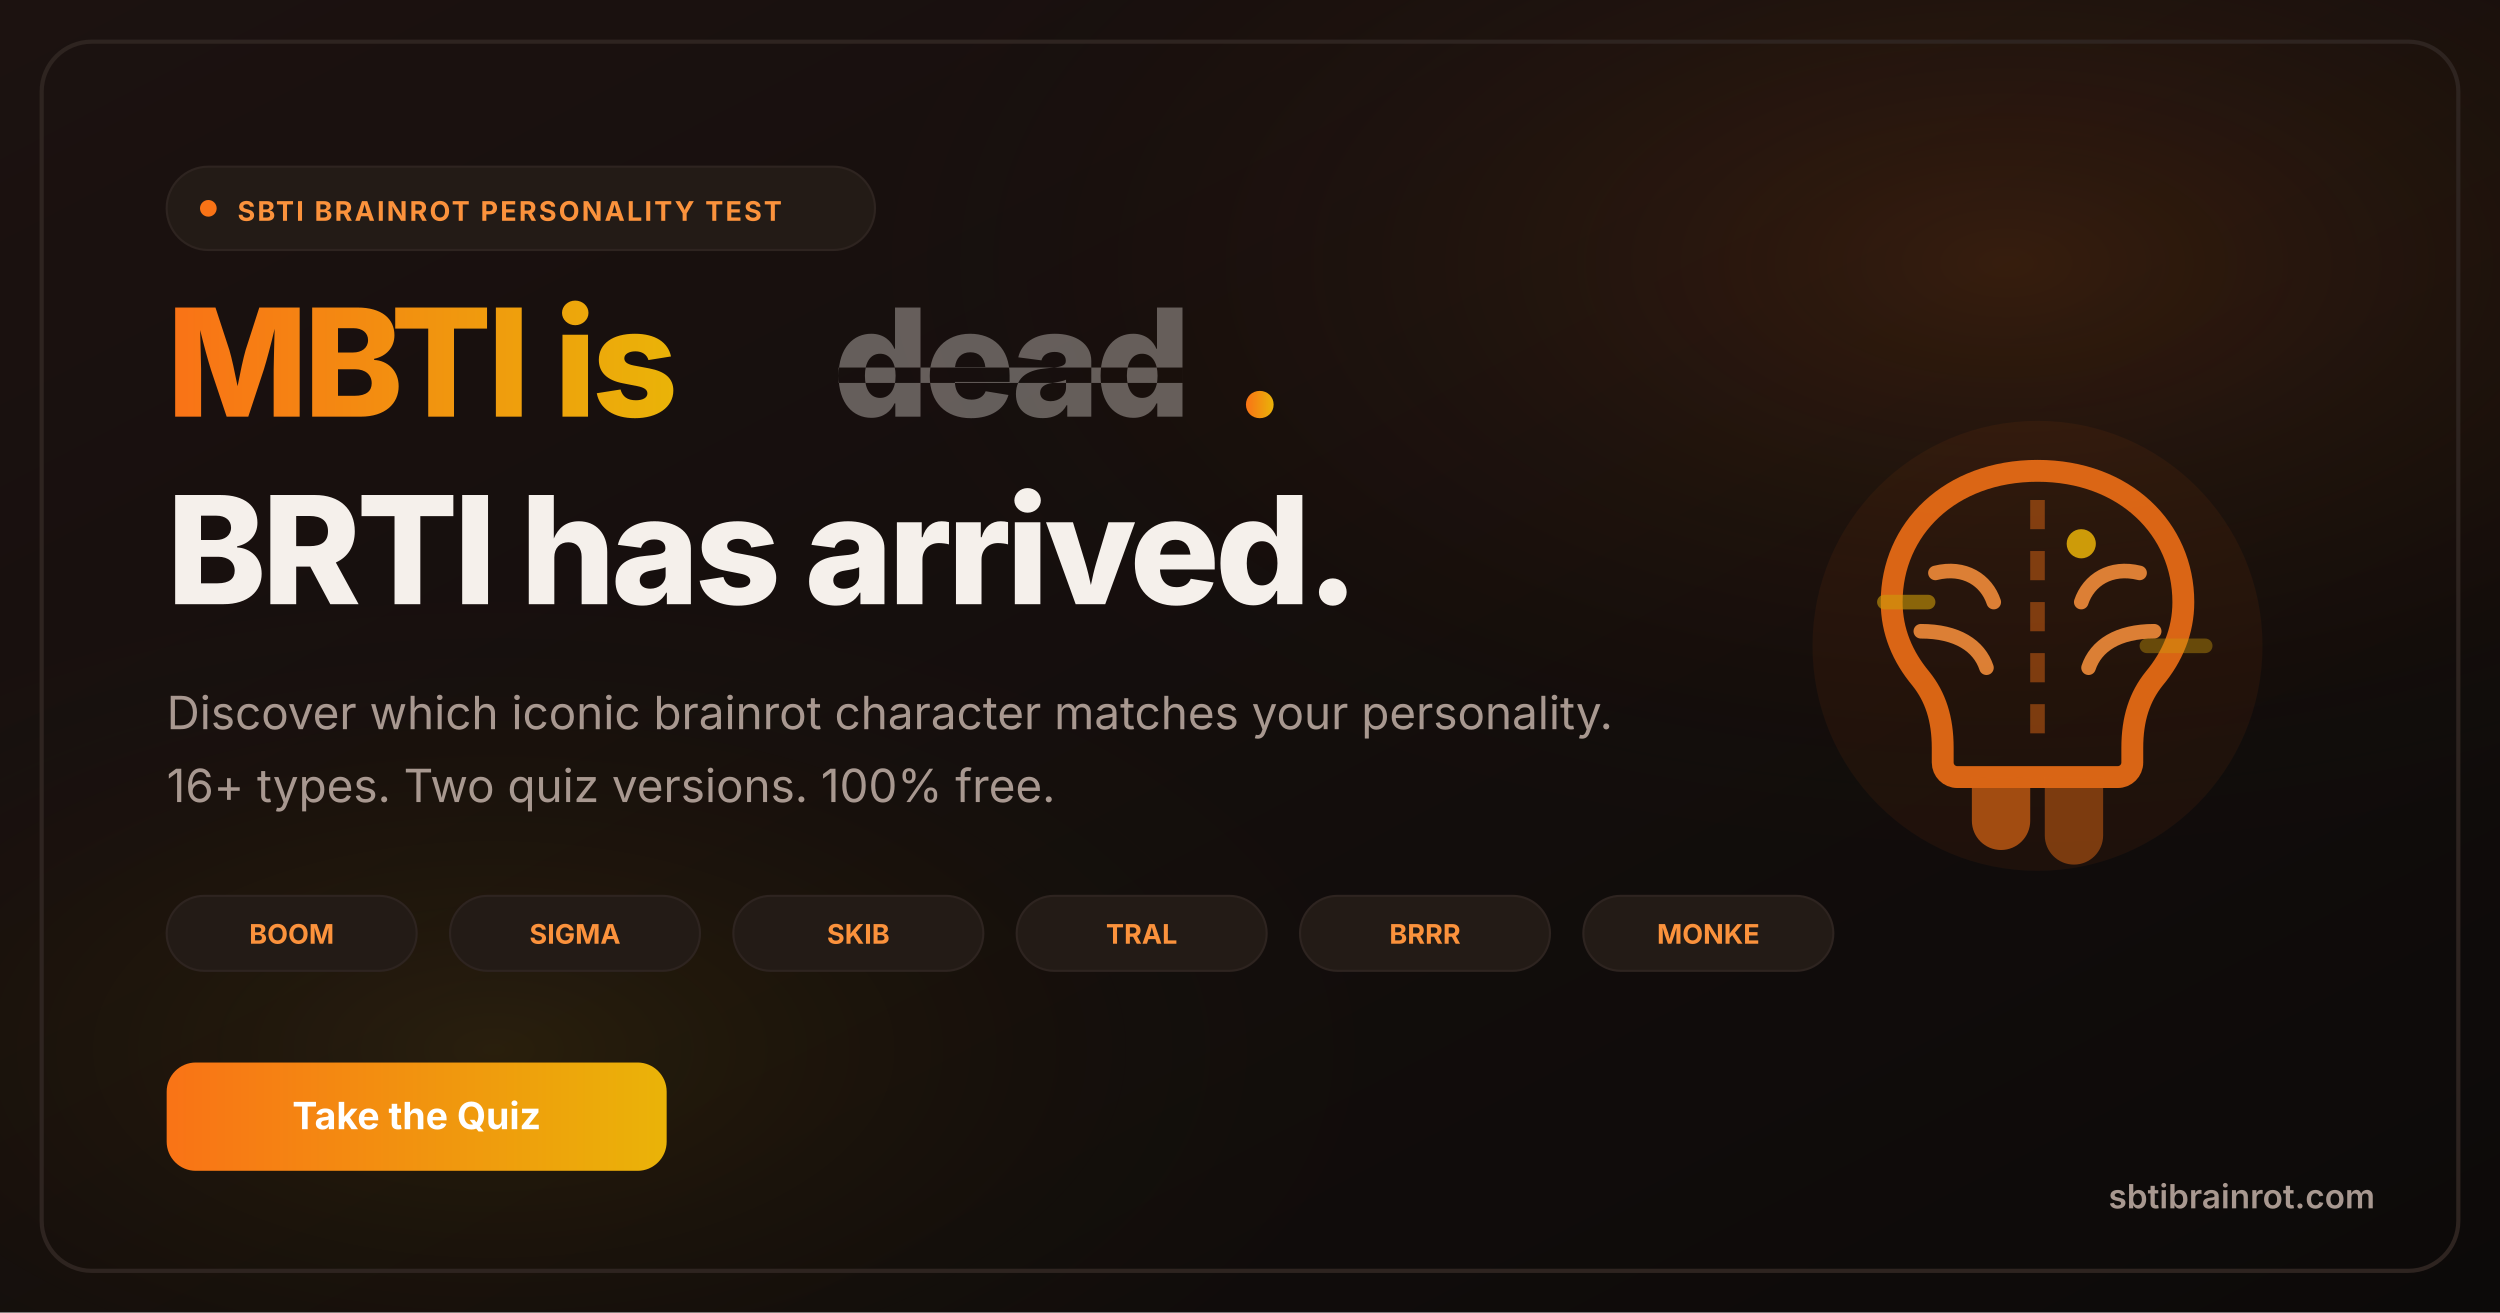
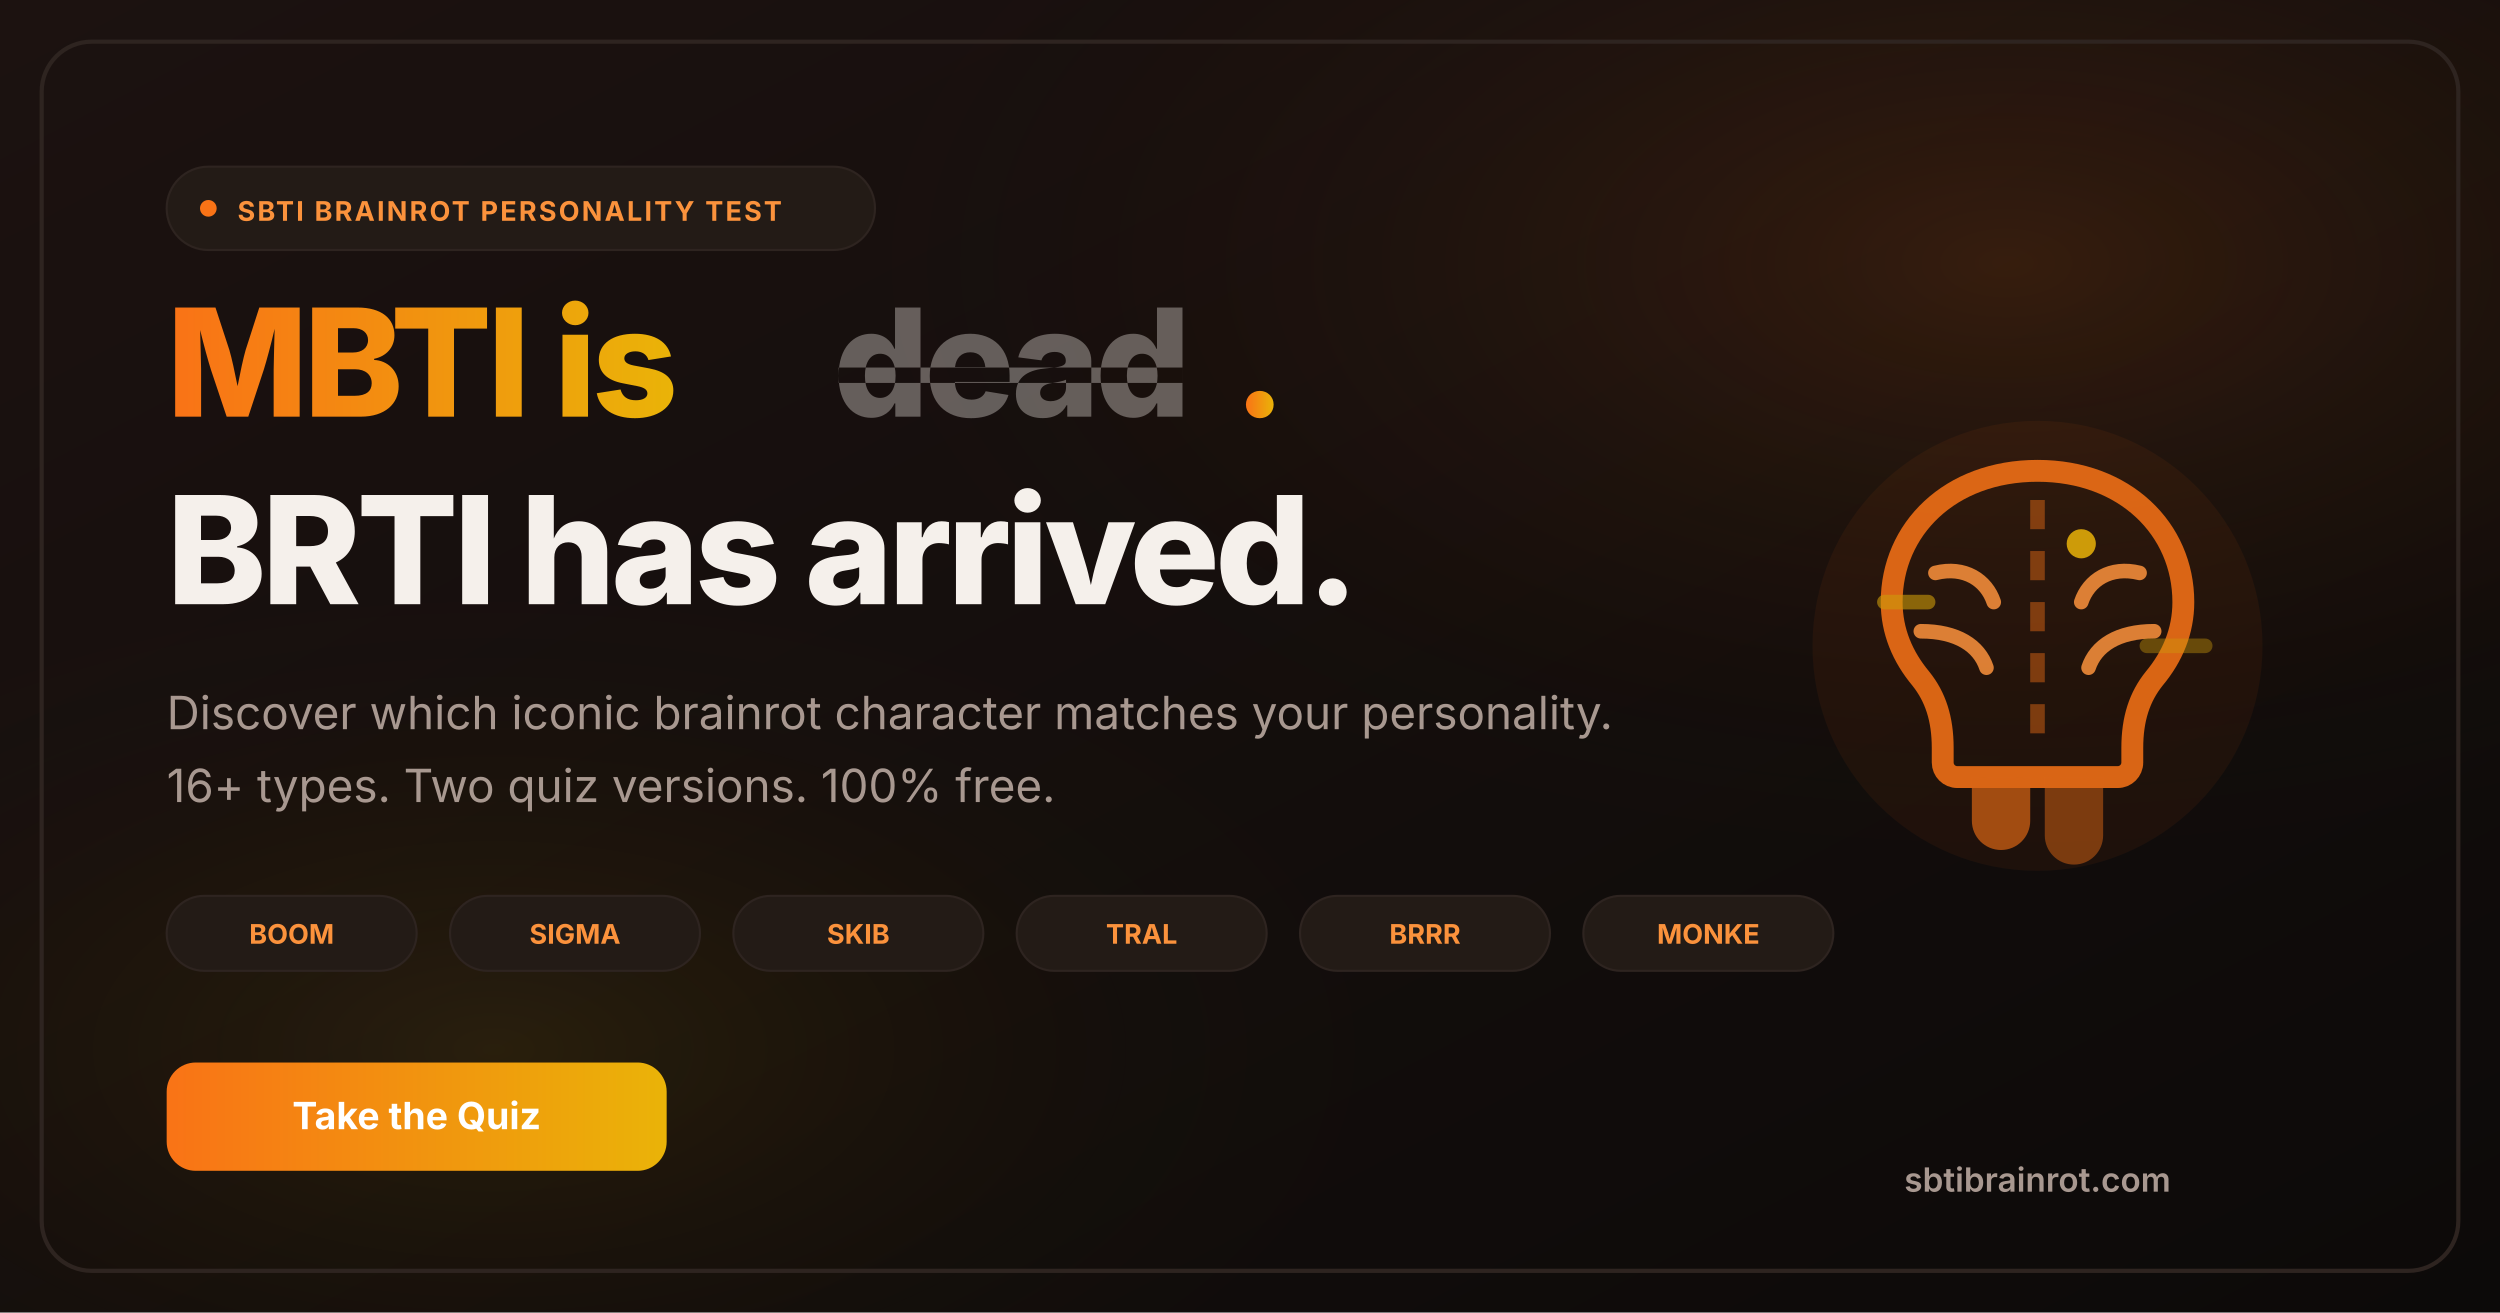
<svg xmlns="http://www.w3.org/2000/svg" width="1200" height="630" viewBox="0 0 1200 630">
  <defs>
    <linearGradient id="bg" x1="0%" y1="0%" x2="100%" y2="100%">
      <stop offset="0%" stop-color="#1c1210" />
      <stop offset="100%" stop-color="#0c0a09" />
    </linearGradient>
    <linearGradient id="accent" x1="0%" y1="0%" x2="100%" y2="0%">
      <stop offset="0%" stop-color="#f97316" />
      <stop offset="100%" stop-color="#eab308" />
    </linearGradient>
    <radialGradient id="glow1" cx="80%" cy="20%" r="50%">
      <stop offset="0%" stop-color="rgba(249,115,22,0.15)" />
      <stop offset="100%" stop-color="transparent" />
    </radialGradient>
    <radialGradient id="glow2" cx="20%" cy="80%" r="40%">
      <stop offset="0%" stop-color="rgba(234,179,8,0.1)" />
      <stop offset="100%" stop-color="transparent" />
    </radialGradient>
  </defs>
  <rect width="1200" height="630" fill="url(#bg)" />
  <rect width="1200" height="630" fill="url(#glow1)" />
  <rect width="1200" height="630" fill="url(#glow2)" />
  <rect x="20" y="20" width="1160" height="590" rx="24" fill="none" stroke="#2e2420" stroke-width="2" />
  <rect x="80" y="80" width="340" height="40" rx="20" fill="#231b16" stroke="#2e2420" stroke-width="1" />
  <circle cx="100" cy="100" r="4" fill="#f97316" />
  <text x="114" y="106" fill="#fb923c" font-family="Inter, -apple-system, sans-serif" font-size="13" font-weight="700" letter-spacing="0.08em">SBTI BRAINROT PERSONALITY TEST</text>
  <text x="80" y="200" fill="url(#accent)" font-family="Inter, -apple-system, sans-serif" font-size="72" font-weight="800" letter-spacing="-0.03em">MBTI is</text>
  <text x="400" y="200" fill="rgba(245,240,235,0.35)" font-family="Inter, -apple-system, sans-serif" font-size="72" font-weight="800" letter-spacing="-0.03em" text-decoration="line-through">dead</text>
  <text x="592" y="200" fill="url(#accent)" font-family="Inter, -apple-system, sans-serif" font-size="72" font-weight="800" letter-spacing="-0.03em">.</text>
  <text x="80" y="290" fill="#f5f0eb" font-family="Inter, -apple-system, sans-serif" font-size="72" font-weight="800" letter-spacing="-0.03em">BRTI has arrived.</text>
  <text x="80" y="350" fill="#a89890" font-family="Inter, -apple-system, sans-serif" font-size="22" font-weight="400">Discover which iconic brainrot character matches your personality.</text>
  <text x="80" y="385" fill="#a89890" font-family="Inter, -apple-system, sans-serif" font-size="22" font-weight="400">16+ types. Two quiz versions. 100% free.</text>
  <rect x="80" y="430" width="120" height="36" rx="18" fill="#231b16" stroke="#2e2420" stroke-width="1" />
  <text x="140" y="453" fill="#fb923c" font-family="Inter, sans-serif" font-size="13" font-weight="700" text-anchor="middle">BOOM</text>
  <rect x="216" y="430" width="120" height="36" rx="18" fill="#231b16" stroke="#2e2420" stroke-width="1" />
  <text x="276" y="453" fill="#fb923c" font-family="Inter, sans-serif" font-size="13" font-weight="700" text-anchor="middle">SIGMA</text>
  <rect x="352" y="430" width="120" height="36" rx="18" fill="#231b16" stroke="#2e2420" stroke-width="1" />
  <text x="412" y="453" fill="#fb923c" font-family="Inter, sans-serif" font-size="13" font-weight="700" text-anchor="middle">SKIB</text>
  <rect x="488" y="430" width="120" height="36" rx="18" fill="#231b16" stroke="#2e2420" stroke-width="1" />
  <text x="548" y="453" fill="#fb923c" font-family="Inter, sans-serif" font-size="13" font-weight="700" text-anchor="middle">TRAL</text>
  <rect x="624" y="430" width="120" height="36" rx="18" fill="#231b16" stroke="#2e2420" stroke-width="1" />
  <text x="684" y="453" fill="#fb923c" font-family="Inter, sans-serif" font-size="13" font-weight="700" text-anchor="middle">BRRR</text>
  <rect x="760" y="430" width="120" height="36" rx="18" fill="#231b16" stroke="#2e2420" stroke-width="1" />
  <text x="820" y="453" fill="#fb923c" font-family="Inter, sans-serif" font-size="13" font-weight="700" text-anchor="middle">MONKE</text>
  <circle cx="978" cy="310" r="108" fill="rgba(249,115,22,0.06)" />
  <g transform="translate(866, 198) scale(3.5)" opacity="0.85">
    <path d="M32 8C20 8 12 16 12 26c0 4 1.5 7.5 4 10.5C18 39 19 42 19 46v2a2 2 0 002 2h22a2 2 0 002-2v-2c0-4 1-7 3-9.5 2.5-3 4-6.5 4-10.5C52 16 44 8 32 8z" stroke="#f97316" stroke-width="3" fill="none" />
    <path d="M32 12v34" stroke="#f97316" stroke-width="2" stroke-dasharray="4 3" opacity="0.5" />
    <path d="M18 22c4-1 7 1 8 4M16 30c5 0 8 2 9 5" stroke="#fb923c" stroke-width="2" stroke-linecap="round" fill="none" />
    <path d="M46 22c-4-1-7 1-8 4M48 30c-5 0-8 2-9 5" stroke="#fb923c" stroke-width="2" stroke-linecap="round" fill="none" />
    <path d="M24 50v6a3 3 0 006 0v-6" stroke="#f97316" stroke-width="2" fill="#f97316" opacity="0.7" />
    <path d="M34 50v8a3 3 0 006 0v-8" stroke="#f97316" stroke-width="2" fill="#f97316" opacity="0.5" />
    <rect x="10" y="25" width="8" height="2" rx="1" fill="#eab308" opacity="0.6" />
    <rect x="46" y="31" width="10" height="2" rx="1" fill="#eab308" opacity="0.4" />
    <circle cx="38" cy="18" r="2" fill="#eab308" />
  </g>
  <rect x="80" y="510" width="240" height="52" rx="14" fill="url(#accent)" />
  <text x="200" y="542" fill="#fff" font-family="Inter, sans-serif" font-size="18" font-weight="700" text-anchor="middle">Take the Quiz</text>
-   <text x="1140" y="580" fill="#a89890" font-family="Inter, sans-serif" font-size="16" font-weight="600" text-anchor="end">sbtibrainrot.com</text>
+   <text x="978" y="572" fill="#a89890" font-family="Inter, sans-serif" font-size="16" font-weight="600" text-anchor="middle">sbtibrainrot.com</text>
</svg>
